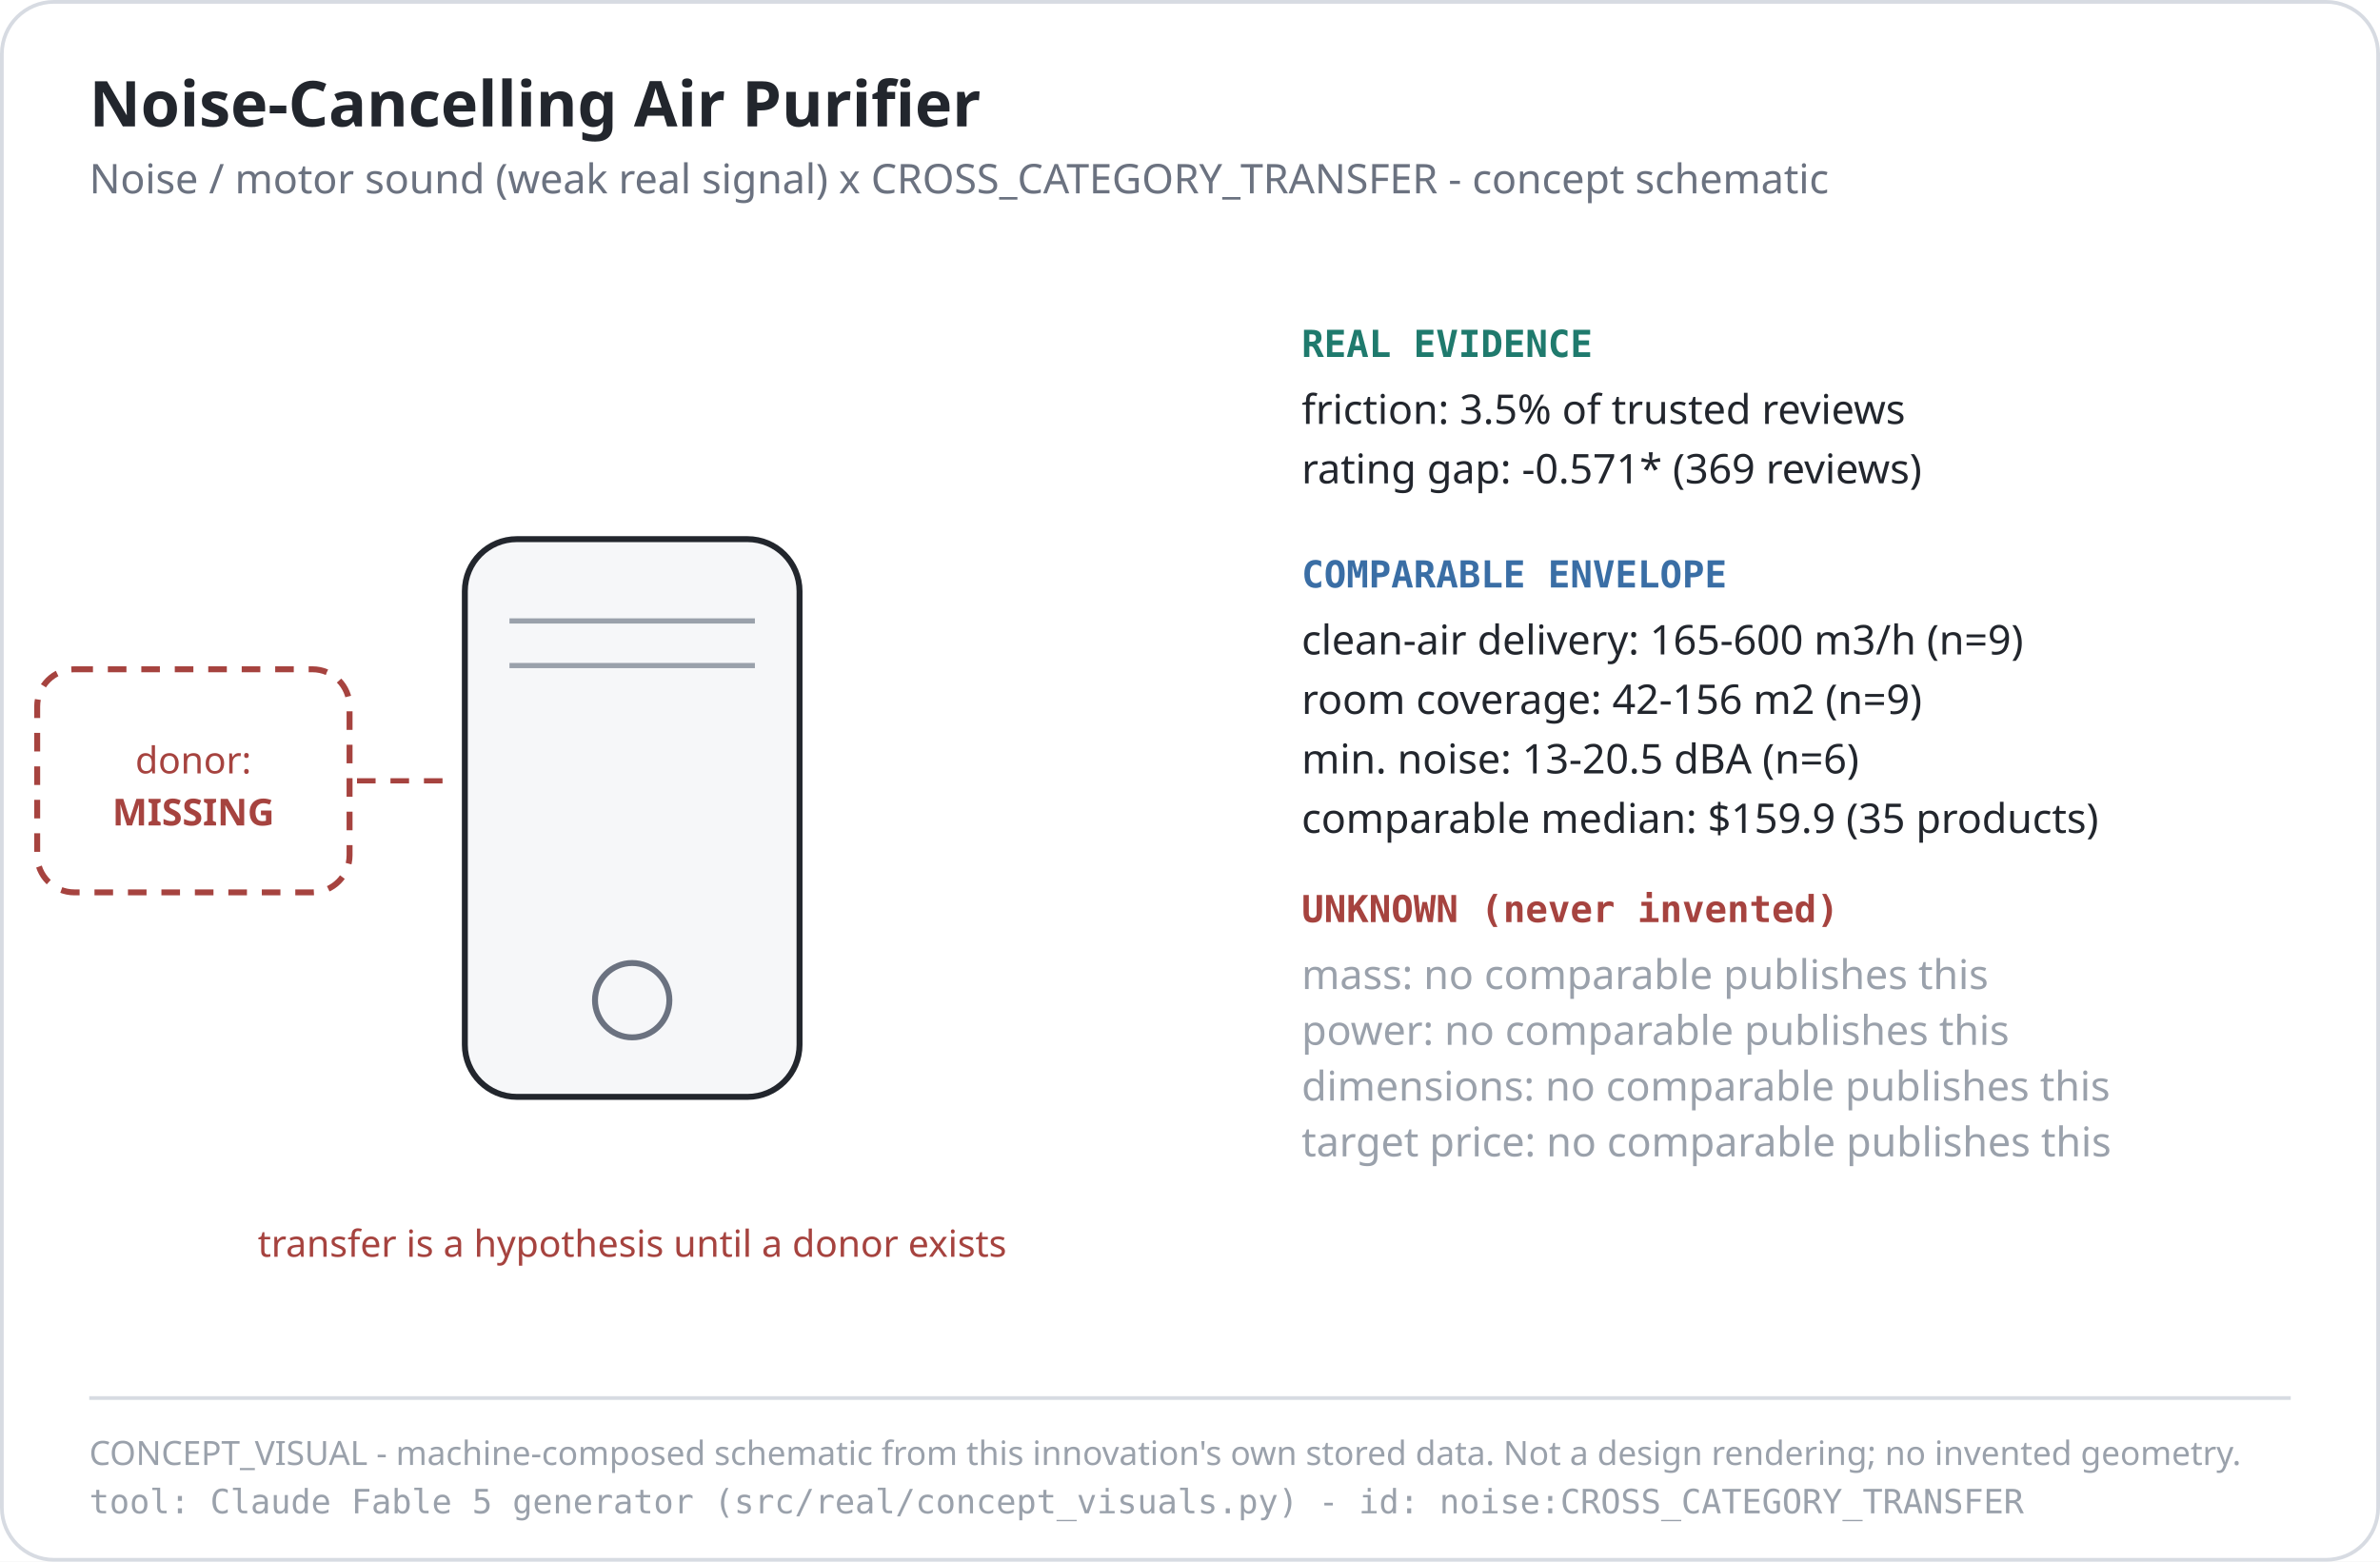
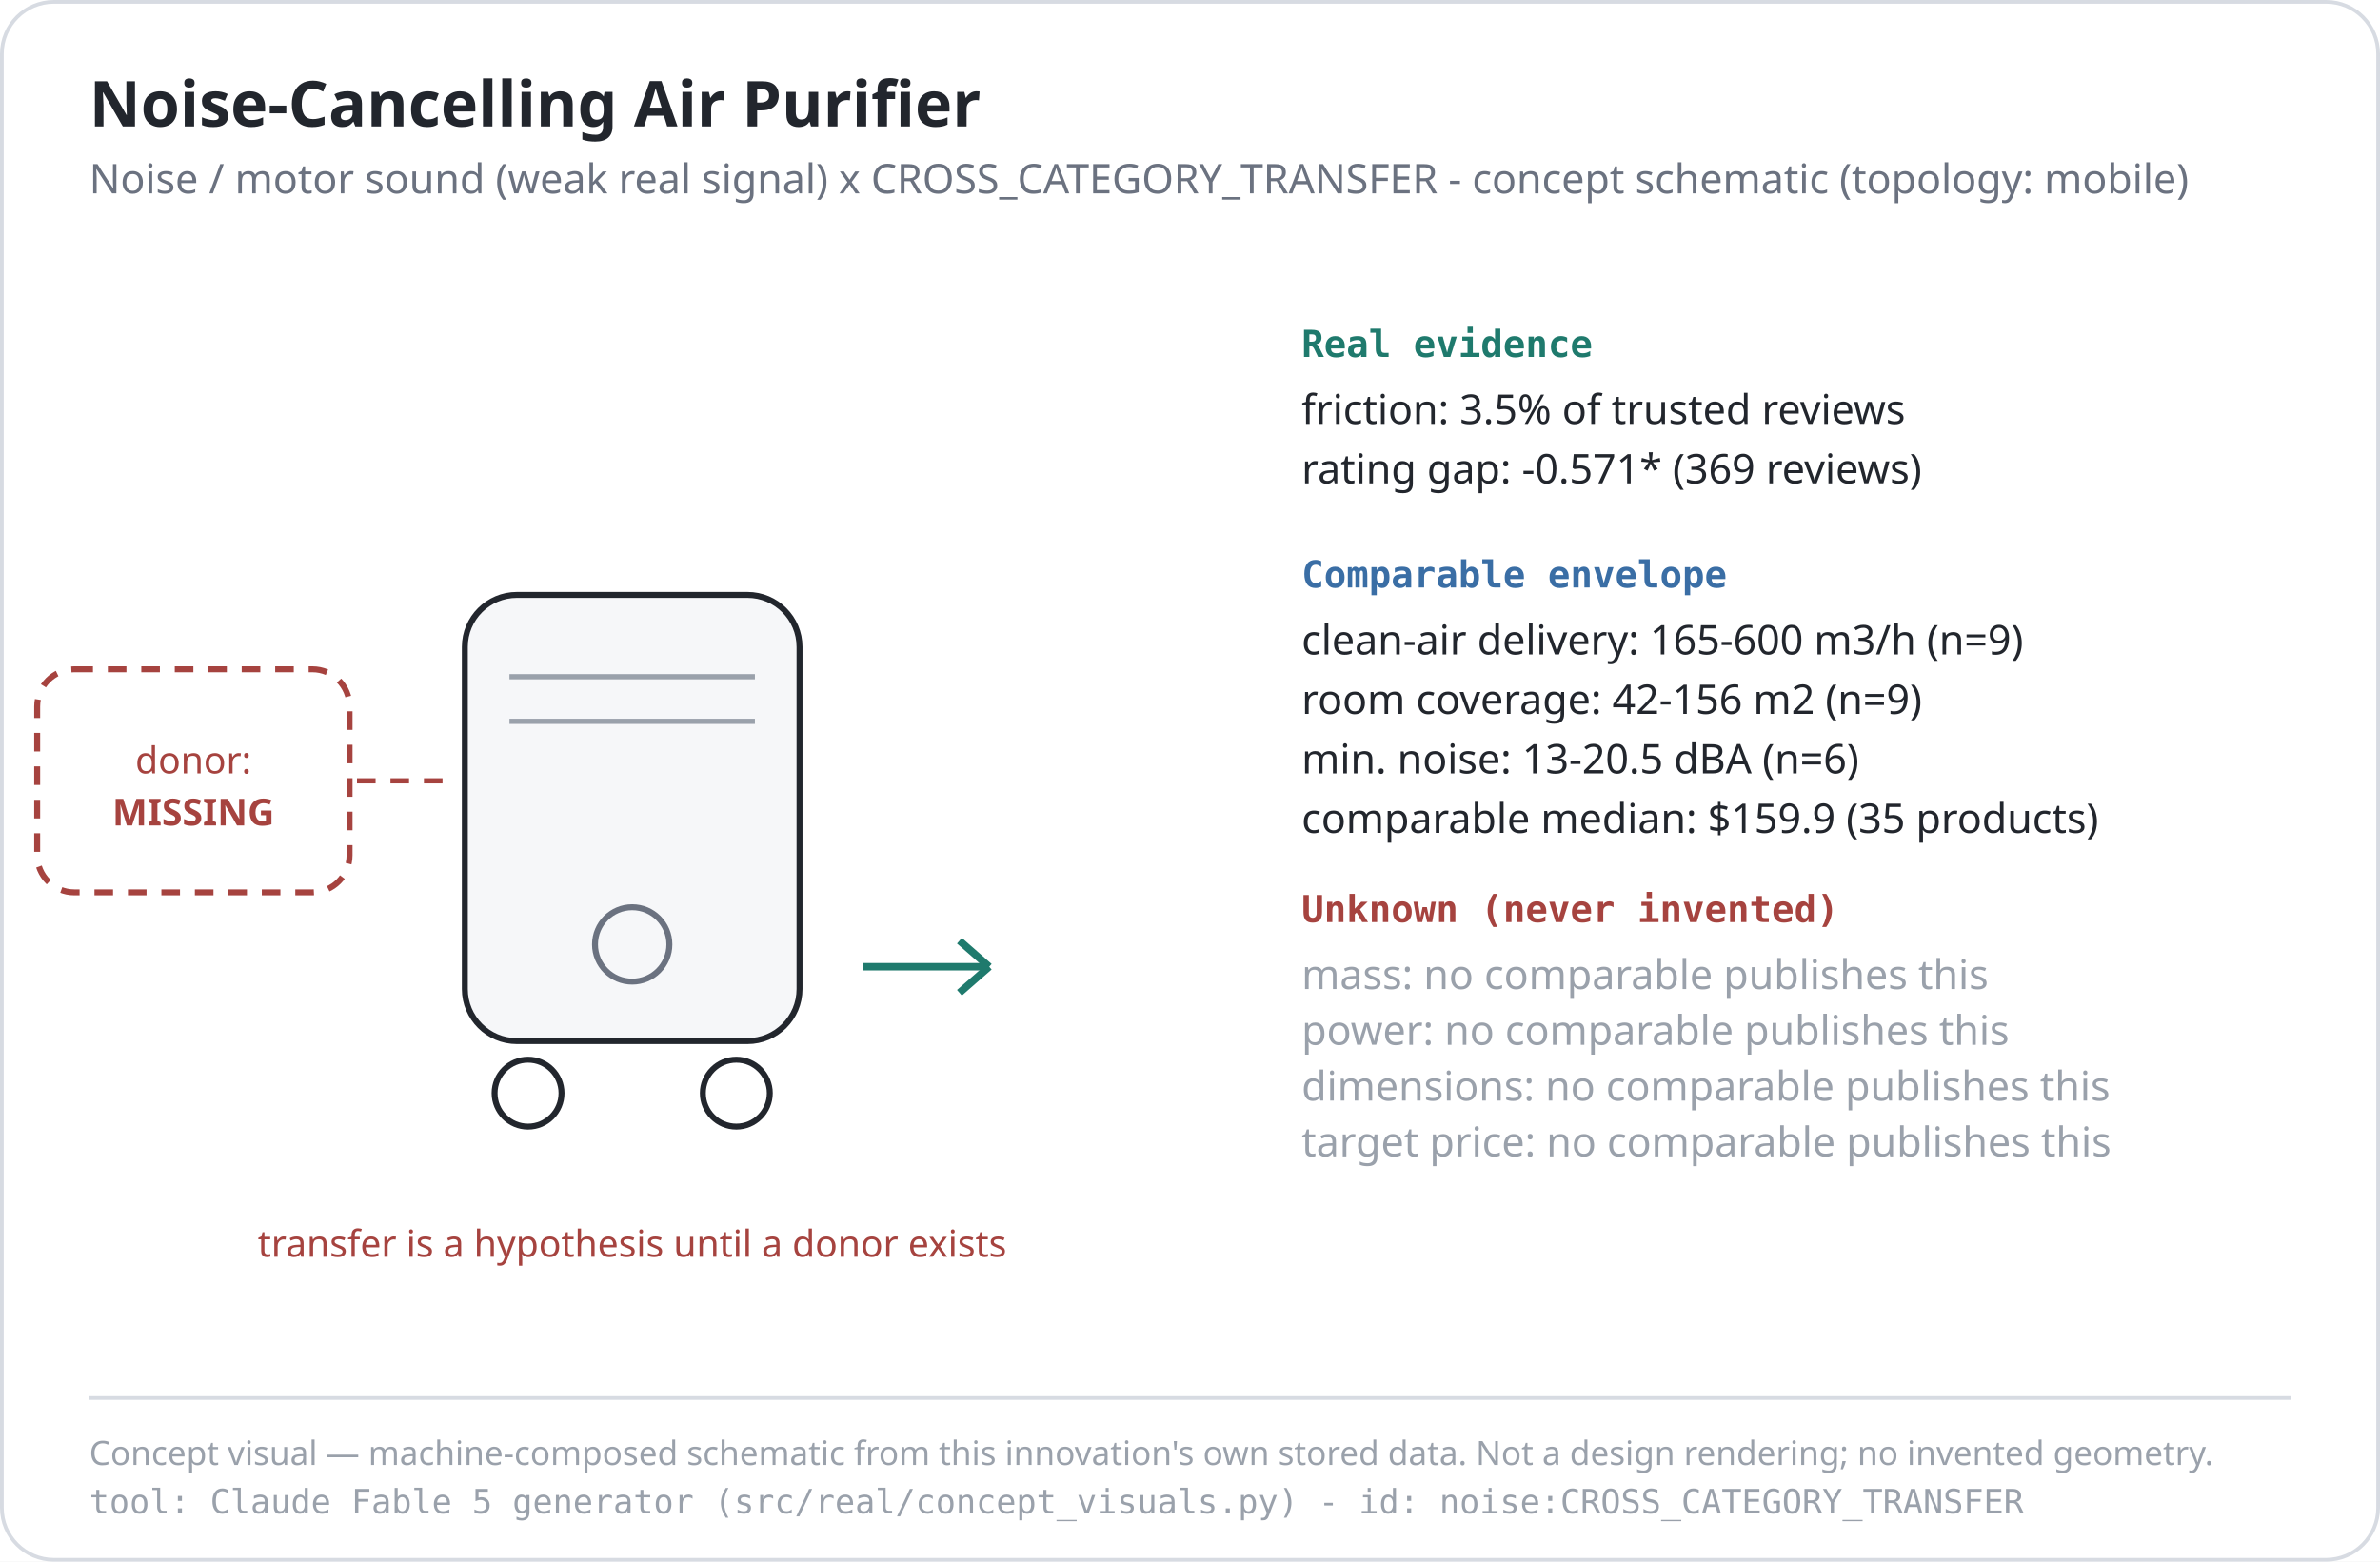
<svg xmlns="http://www.w3.org/2000/svg" viewBox="0 0 640 420" width="640" height="420">
  <rect width="640" height="420" fill="white" />
  <text x="24" y="34" font-size="17" fill="#22262d" font-family="system-ui,Segoe UI,sans-serif" font-weight="700">Noise-Cancelling Air Purifier</text>
-   <text x="24" y="52" font-size="11" fill="#6b7280" font-family="system-ui,Segoe UI,sans-serif">Noise / motor sound (weak real signal) x CROSS_CATEGORY_TRANSFER - concept schematic</text>
+   <text x="24" y="52" font-size="11" fill="#6b7280" font-family="system-ui,Segoe UI,sans-serif">Noise / motor sound (weak real signal) x CROSS_CATEGORY_TRANSFER - concept schematic (topology: mobile)</text>
  <rect x="0.5" y="0.5" width="639" height="419" rx="14" fill="none" stroke="#d7dbe2" stroke-width="1" />
-   <rect x="125.0" y="145.0" width="90" height="150" rx="14" fill="#f6f7f9" stroke="#22262d" stroke-width="1.6" />
-   <line x1="137.0" y1="167.0" x2="203.0" y2="167.0" stroke="#9aa1ab" stroke-width="1.4" />
-   <line x1="137.0" y1="179.0" x2="203.0" y2="179.0" stroke="#9aa1ab" stroke-width="1.4" />
-   <circle cx="170" cy="269.0" r="10" fill="none" stroke="#6b7280" stroke-width="1.6" />
+   <rect x="125.0" y="160.0" width="90" height="120" rx="14" fill="#f6f7f9" stroke="#22262d" stroke-width="1.6" />
+   <line x1="137.0" y1="182.0" x2="203.0" y2="182.0" stroke="#9aa1ab" stroke-width="1.4" />
+   <line x1="137.0" y1="194.0" x2="203.0" y2="194.0" stroke="#9aa1ab" stroke-width="1.4" />
+   <circle cx="170" cy="254.0" r="10" fill="none" stroke="#6b7280" stroke-width="1.6" />
+   <circle cx="142" cy="294" r="9" fill="none" stroke="#22262d" stroke-width="1.6" />
+   <circle cx="198" cy="294" r="9" fill="none" stroke="#22262d" stroke-width="1.6" />
+   <line x1="232" y1="260" x2="266" y2="260" stroke="#1f7a6d" stroke-width="2" />
+   <line x1="258" y1="253" x2="266" y2="260" stroke="#1f7a6d" stroke-width="2" />
+   <line x1="258" y1="267" x2="266" y2="260" stroke="#1f7a6d" stroke-width="2" />
  <rect x="10" y="180" width="84" height="60" rx="10" fill="none" stroke="#a6433f" stroke-width="1.6" stroke-dasharray="5 4" />
  <text x="52" y="208" font-size="10" fill="#a6433f" font-family="system-ui,Segoe UI,sans-serif" text-anchor="middle">donor:</text>
  <text x="52" y="222" font-size="10" fill="#a6433f" font-family="system-ui,Segoe UI,sans-serif" font-weight="700" text-anchor="middle">MISSING</text>
  <line x1="96" y1="210" x2="122" y2="210" stroke="#a6433f" stroke-width="1.4" stroke-dasharray="5 4" />
  <text x="170" y="338" font-size="10" fill="#a6433f" font-family="system-ui,Segoe UI,sans-serif" text-anchor="middle">transfer is a hypothesis until a donor exists</text>
-   <text x="350" y="96" font-size="10" fill="#1f7a6d" font-family="ui-monospace,Menlo,monospace" font-weight="700">REAL EVIDENCE</text>
+   <text x="350" y="96" font-size="10" fill="#1f7a6d" font-family="ui-monospace,Menlo,monospace" font-weight="700">Real evidence</text>
  <text x="350" y="114" font-size="11" fill="#22262d" font-family="system-ui,Segoe UI,sans-serif">friction: 3.5% of trusted reviews</text>
  <text x="350" y="130" font-size="11" fill="#22262d" font-family="system-ui,Segoe UI,sans-serif">rating gap: -0.571* (369 reviews)</text>
-   <text x="350" y="158" font-size="10" fill="#3a6ea5" font-family="ui-monospace,Menlo,monospace" font-weight="700">COMPARABLE ENVELOPE</text>
+   <text x="350" y="158" font-size="10" fill="#3a6ea5" font-family="ui-monospace,Menlo,monospace" font-weight="700">Comparable envelope</text>
  <text x="350" y="176" font-size="11" fill="#22262d" font-family="system-ui,Segoe UI,sans-serif">clean-air delivery: 165-600 m3/h (n=9)</text>
  <text x="350" y="192" font-size="11" fill="#22262d" font-family="system-ui,Segoe UI,sans-serif">room coverage: 42-156 m2 (n=9)</text>
  <text x="350" y="208" font-size="11" fill="#22262d" font-family="system-ui,Segoe UI,sans-serif">min. noise: 13-20.5 dBA (n=6)</text>
  <text x="350" y="224" font-size="11" fill="#22262d" font-family="system-ui,Segoe UI,sans-serif">comparable median: $159.9 (35 products)</text>
-   <text x="350" y="248" font-size="10" fill="#a6433f" font-family="ui-monospace,Menlo,monospace" font-weight="700">UNKNOWN (never invented)</text>
+   <text x="350" y="248" font-size="10" fill="#a6433f" font-family="ui-monospace,Menlo,monospace" font-weight="700">Unknown (never invented)</text>
  <text x="350" y="266" font-size="11" fill="#9aa1ab" font-family="system-ui,Segoe UI,sans-serif">mass: no comparable publishes this</text>
  <text x="350" y="281" font-size="11" fill="#9aa1ab" font-family="system-ui,Segoe UI,sans-serif">power: no comparable publishes this</text>
  <text x="350" y="296" font-size="11" fill="#9aa1ab" font-family="system-ui,Segoe UI,sans-serif">dimensions: no comparable publishes this</text>
  <text x="350" y="311" font-size="11" fill="#9aa1ab" font-family="system-ui,Segoe UI,sans-serif">target price: no comparable publishes this</text>
  <line x1="24" y1="376" x2="616" y2="376" stroke="#d7dbe2" stroke-width="1" />
-   <text x="24" y="394" font-size="9" fill="#9aa1ab" font-family="system-ui,Segoe UI,sans-serif">CONCEPT_VISUAL - machine-composed schematic from this innovation's own stored data. Not a design rendering; no invented geometry.</text>
+   <text x="24" y="394" font-size="9" fill="#9aa1ab" font-family="system-ui,Segoe UI,sans-serif">Concept visual — machine-composed schematic from this innovation's own stored data. Not a design rendering; no invented geometry.</text>
  <text x="24" y="407" font-size="9" fill="#9aa1ab" font-family="ui-monospace,Menlo,monospace">tool: Claude Fable 5 generator (src/real/concept_visuals.py) - id: noise:CROSS_CATEGORY_TRANSFER</text>
</svg>
